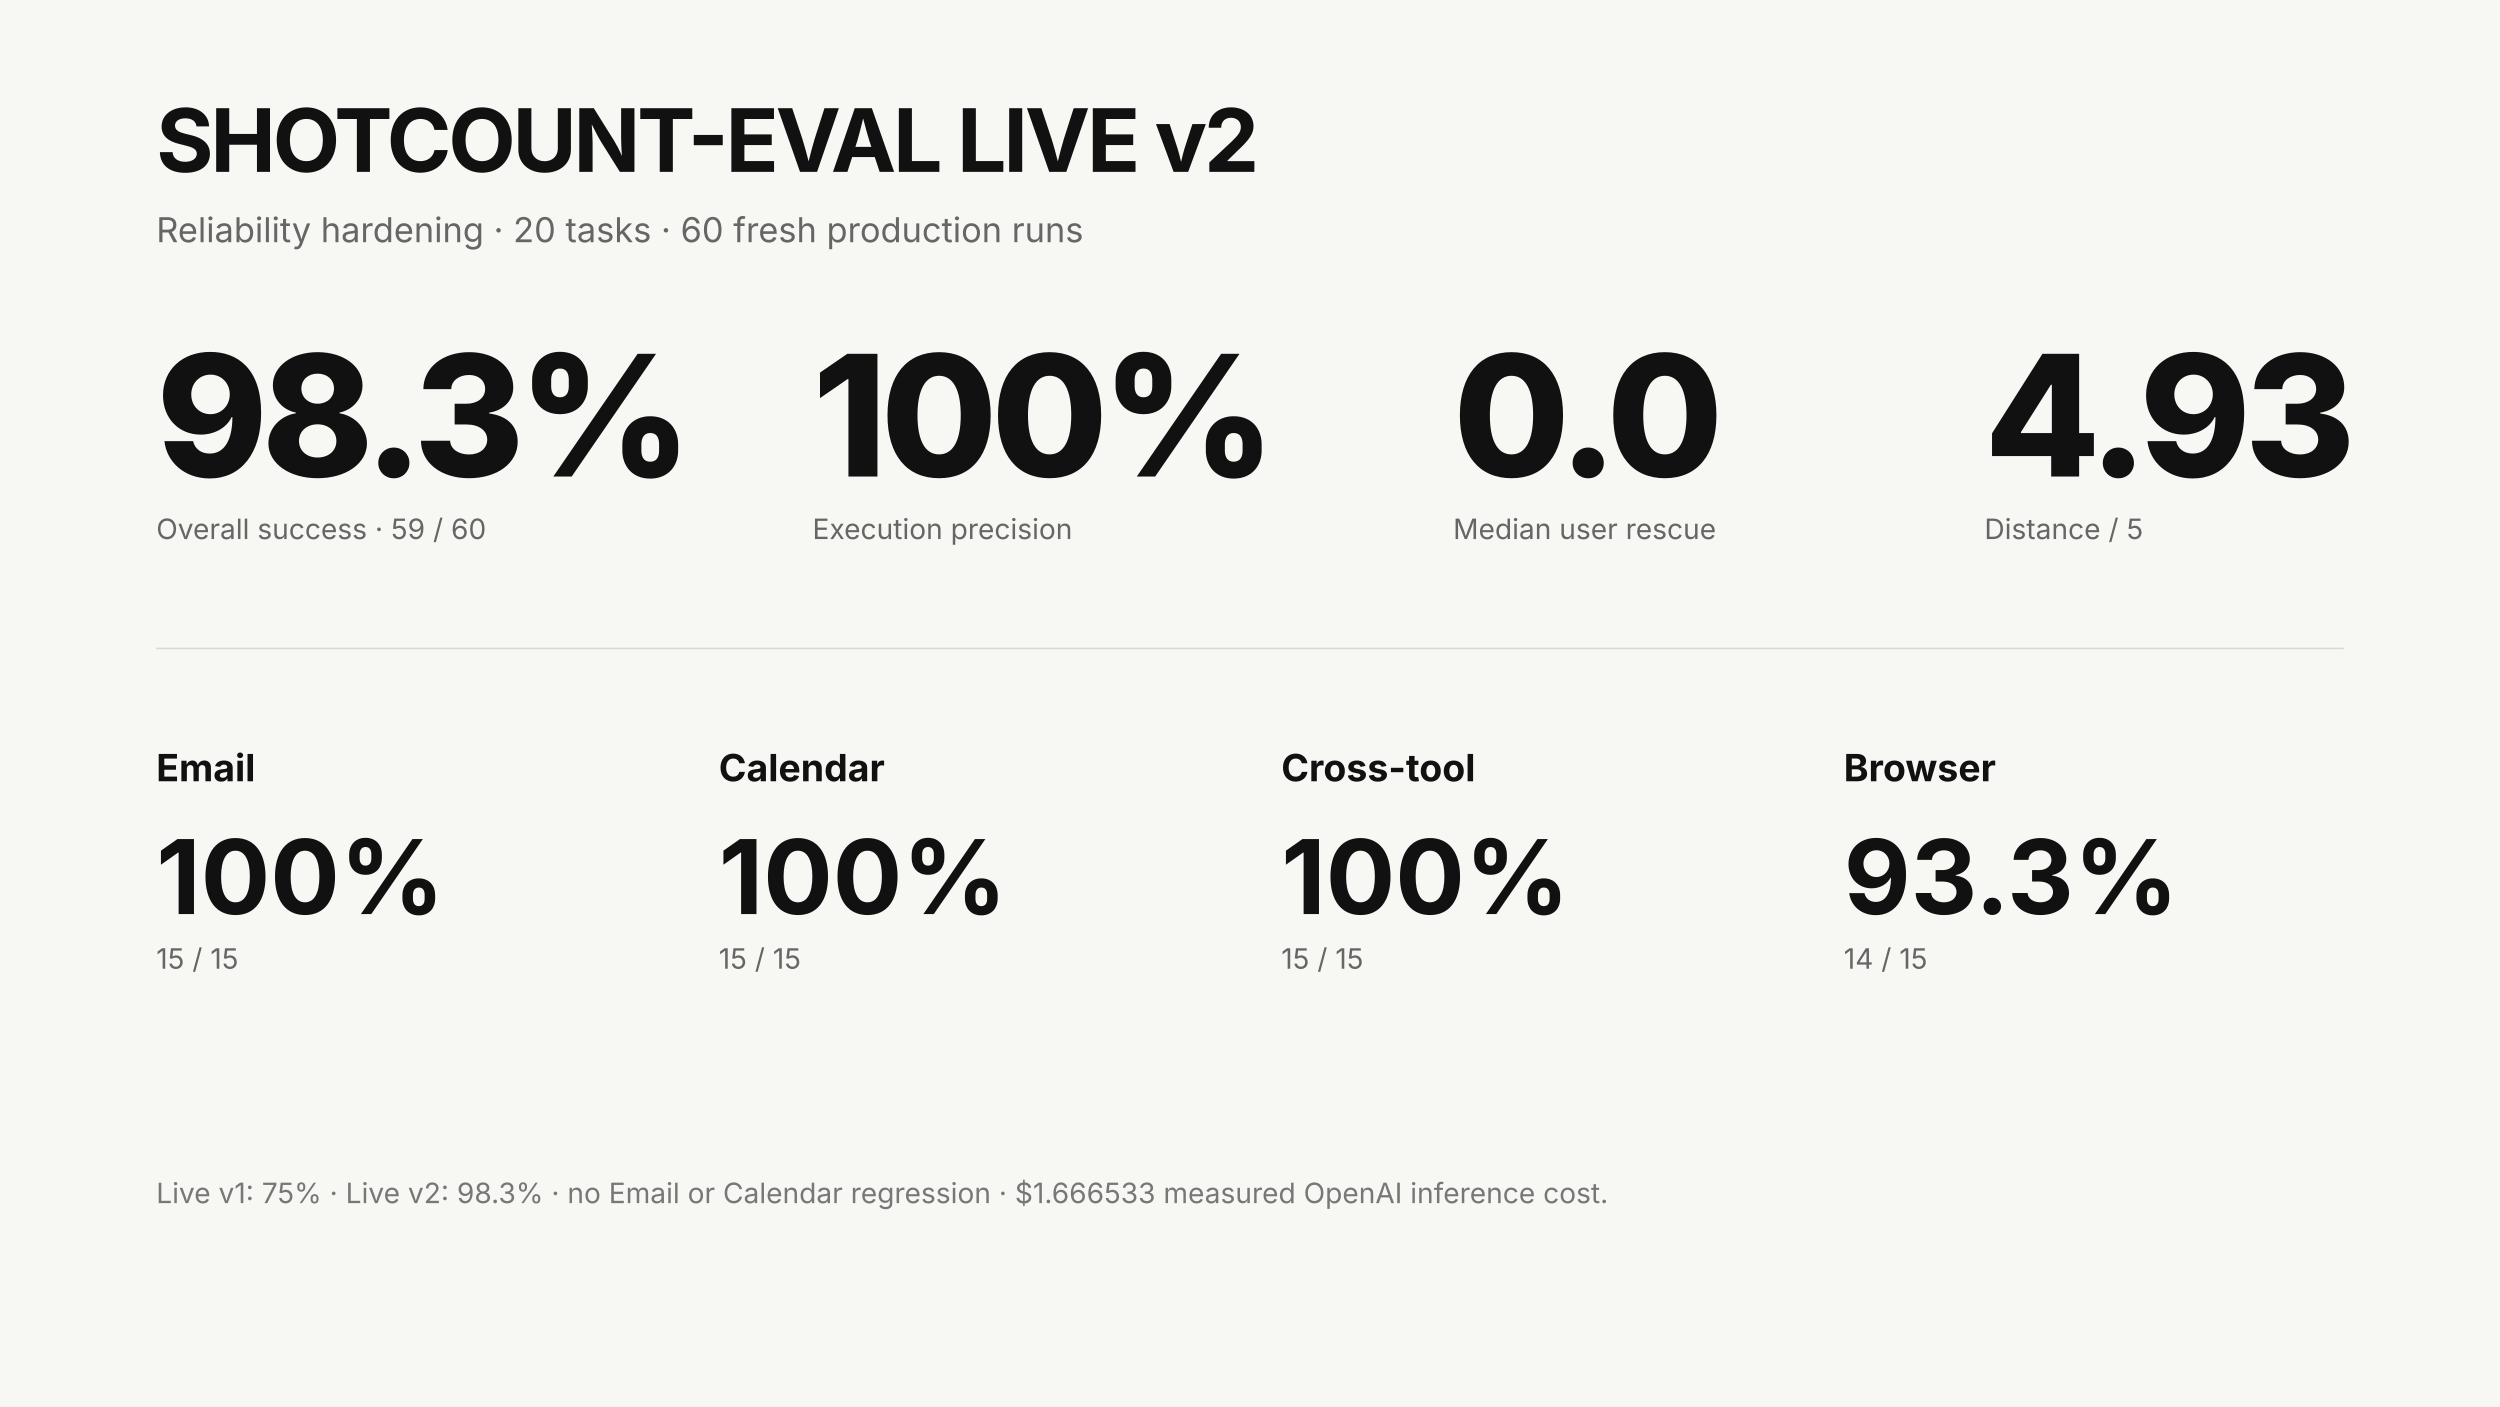
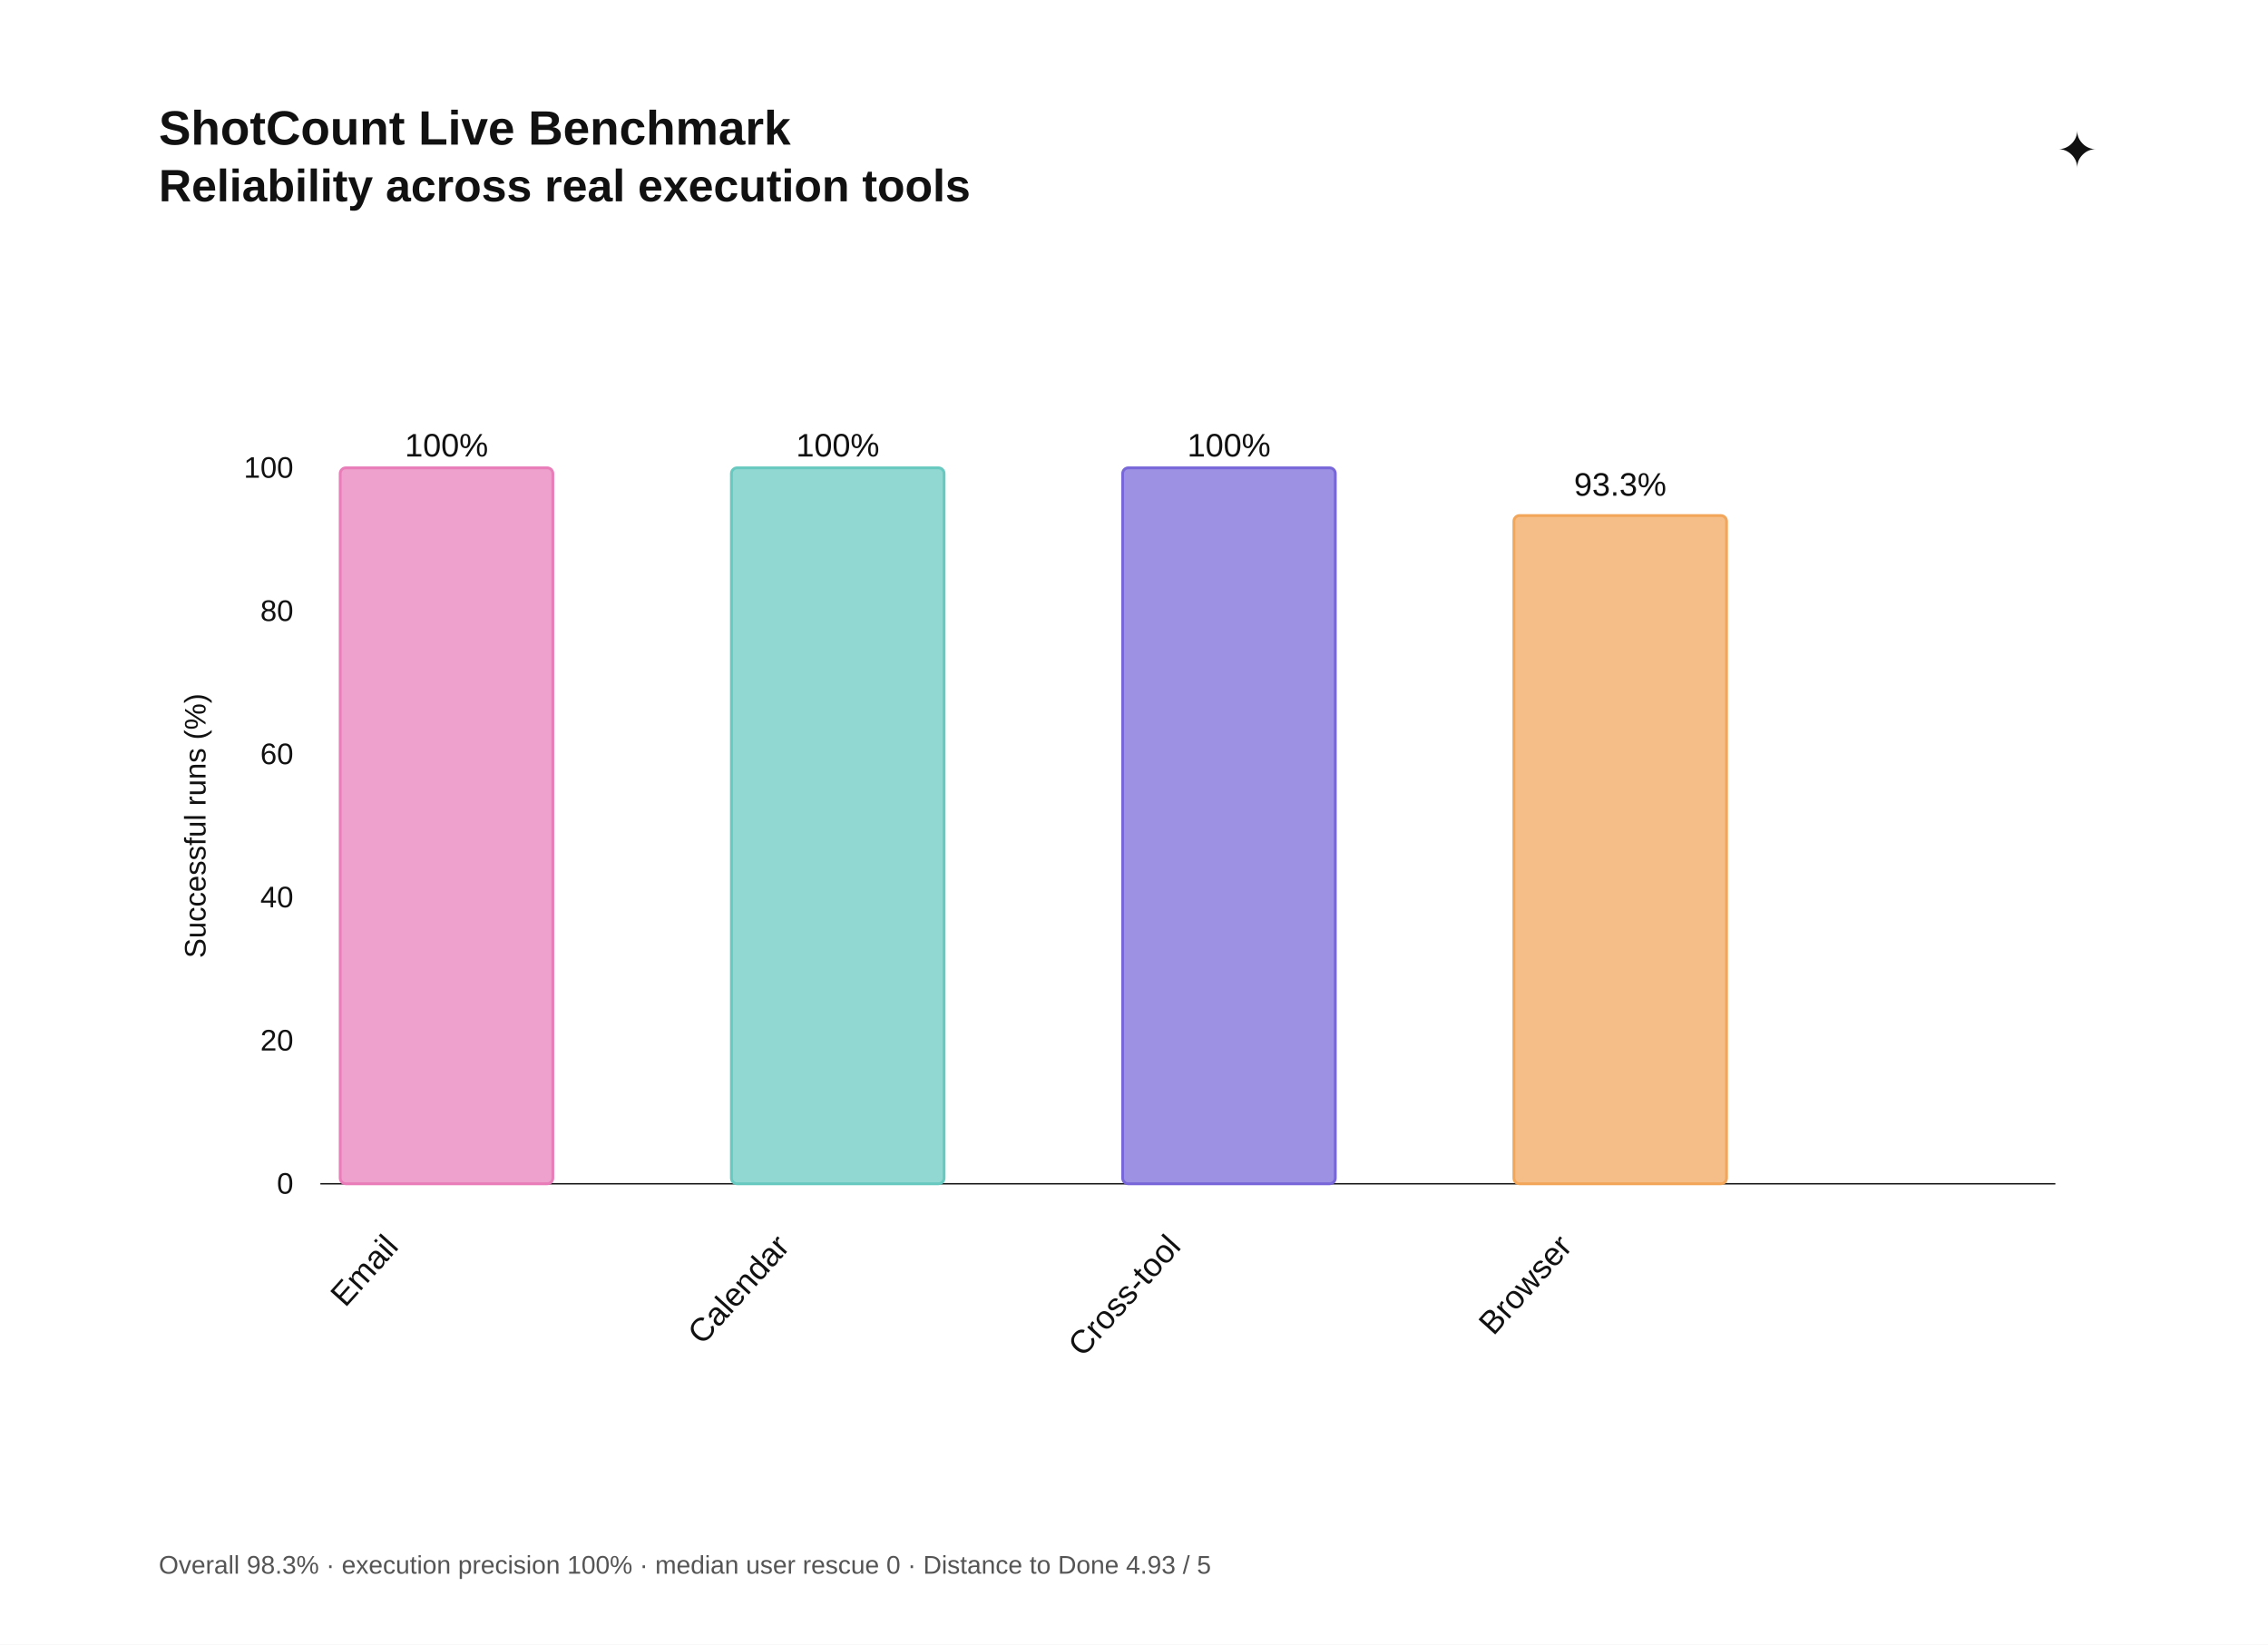
- <svg xmlns="http://www.w3.org/2000/svg" width="1600" height="900" viewBox="0 0 1600 900">
-   <rect width="1600" height="900" fill="#F7F7F4" />
-   <style>text{font-family:Inter,ui-sans-serif,-apple-system,BlinkMacSystemFont,"Segoe UI",sans-serif;fill:#111}.title{font-size:56px;font-weight:740;letter-spacing:-2px}.sub{font-size:22px;fill:#666}.label{font-size:24px;font-weight:650}.value{font-size:25px;font-weight:760}.small{font-size:18px;fill:#666}.note{font-size:18px;fill:#777}</style>
-   <text class="title" x="100" y="110">SHOTCOUNT-EVAL LIVE v2</text>
-   <text class="sub" x="100" y="155">Reliability hardening · 20 tasks · 60 fresh production runs</text>
-   <text x="100" y="305" style="font-size:108px;font-weight:780;letter-spacing:-4px">98.3%</text>
-   <text class="small" x="100" y="345">Overall success · 59 / 60</text>
-   <text x="520" y="305" style="font-size:108px;font-weight:780;letter-spacing:-4px">100%</text>
-   <text class="small" x="520" y="345">Execution precision</text>
-   <text x="930" y="305" style="font-size:108px;font-weight:780;letter-spacing:-4px">0.0</text>
-   <text class="small" x="930" y="345">Median user rescue</text>
-   <text x="1270" y="305" style="font-size:108px;font-weight:780;letter-spacing:-4px">4.93</text>
-   <text class="small" x="1270" y="345">Distance / 5</text>
-   <line x1="100" y1="415" x2="1500" y2="415" stroke="#D8D8D4" />
-   <text class="label" x="100" y="500">Email</text>
-   <text x="100" y="585" style="font-size:66px;font-weight:750">100%</text>
-   <text class="small" x="100" y="620">15 / 15</text>
-   <text class="label" x="460" y="500">Calendar</text>
-   <text x="460" y="585" style="font-size:66px;font-weight:750">100%</text>
-   <text class="small" x="460" y="620">15 / 15</text>
-   <text class="label" x="820" y="500">Cross-tool</text>
-   <text x="820" y="585" style="font-size:66px;font-weight:750">100%</text>
-   <text class="small" x="820" y="620">15 / 15</text>
-   <text class="label" x="1180" y="500">Browser</text>
-   <text x="1180" y="585" style="font-size:66px;font-weight:750">93.3%</text>
-   <text class="small" x="1180" y="620">14 / 15</text>
-   <text class="note" x="100" y="770">Live v1: 75% · Live v2: 98.3% · no Email or Calendar regression · $1.666533 measured OpenAI inference cost.</text>
+ <svg xmlns="http://www.w3.org/2000/svg" width="1600" height="1160" viewBox="0 0 1600 1160">
+   <rect width="1600" height="1160" fill="#FFFFFF" />
+   <style>text{font-family:Arial,Helvetica,sans-serif;fill:#111}.title{font-size:34px;font-weight:700}.subtitle{font-size:32px;font-weight:700}.axis{font-size:21px;font-weight:400}.label{font-size:23px;font-weight:400}.value{font-size:23px;font-weight:400}.note{font-size:18px;font-weight:400;fill:#555}.brand{font-size:35px;font-weight:400}</style>
+   <text class="title" x="112" y="102">ShotCount Live Benchmark</text>
+   <text class="subtitle" x="112" y="142">Reliability across real execution tools</text>
+   <text class="brand" x="1480" y="118" text-anchor="end">✦</text>
+   <text class="axis" x="207" y="842" text-anchor="end">0</text>
+   <text class="axis" x="207" y="741" text-anchor="end">20</text>
+   <text class="axis" x="207" y="640" text-anchor="end">40</text>
+   <text class="axis" x="207" y="539" text-anchor="end">60</text>
+   <text class="axis" x="207" y="438" text-anchor="end">80</text>
+   <text class="axis" x="207" y="337" text-anchor="end">100</text>
+   <line x1="226" y1="835" x2="1450" y2="835" stroke="#111" stroke-width="1" />
+   <text class="axis" transform="translate(145 582.5) rotate(-90)" text-anchor="middle">Successful runs (%)</text>
+   <rect x="240" y="330" width="150" height="505" rx="4" fill="#E87DB9" fill-opacity="0.72" stroke="#E87DB9" stroke-width="2" />
+   <text class="value" x="315" y="322" text-anchor="middle">100%</text>
+   <text class="label" transform="translate(282 880) rotate(-48)" text-anchor="end">Email</text>
+   <rect x="516" y="330" width="150" height="505" rx="4" fill="#68C9C1" fill-opacity="0.72" stroke="#68C9C1" stroke-width="2" />
+   <text class="value" x="591" y="322" text-anchor="middle">100%</text>
+   <text class="label" transform="translate(558 880) rotate(-48)" text-anchor="end">Calendar</text>
+   <rect x="792" y="330" width="150" height="505" rx="4" fill="#7867D8" fill-opacity="0.72" stroke="#7867D8" stroke-width="2" />
+   <text class="value" x="867" y="322" text-anchor="middle">100%</text>
+   <text class="label" transform="translate(834 880) rotate(-48)" text-anchor="end">Cross-tool</text>
+   <rect x="1068" y="363.667" width="150" height="471.333" rx="4" fill="#F2A65A" fill-opacity="0.72" stroke="#F2A65A" stroke-width="2" />
+   <text class="value" x="1143" y="349.667" text-anchor="middle">93.3%</text>
+   <text class="label" transform="translate(1110 880) rotate(-48)" text-anchor="end">Browser</text>
+   <text class="note" x="112" y="1110">Overall 98.3% · execution precision 100% · median user rescue 0 · Distance to Done 4.93 / 5</text>
</svg>
